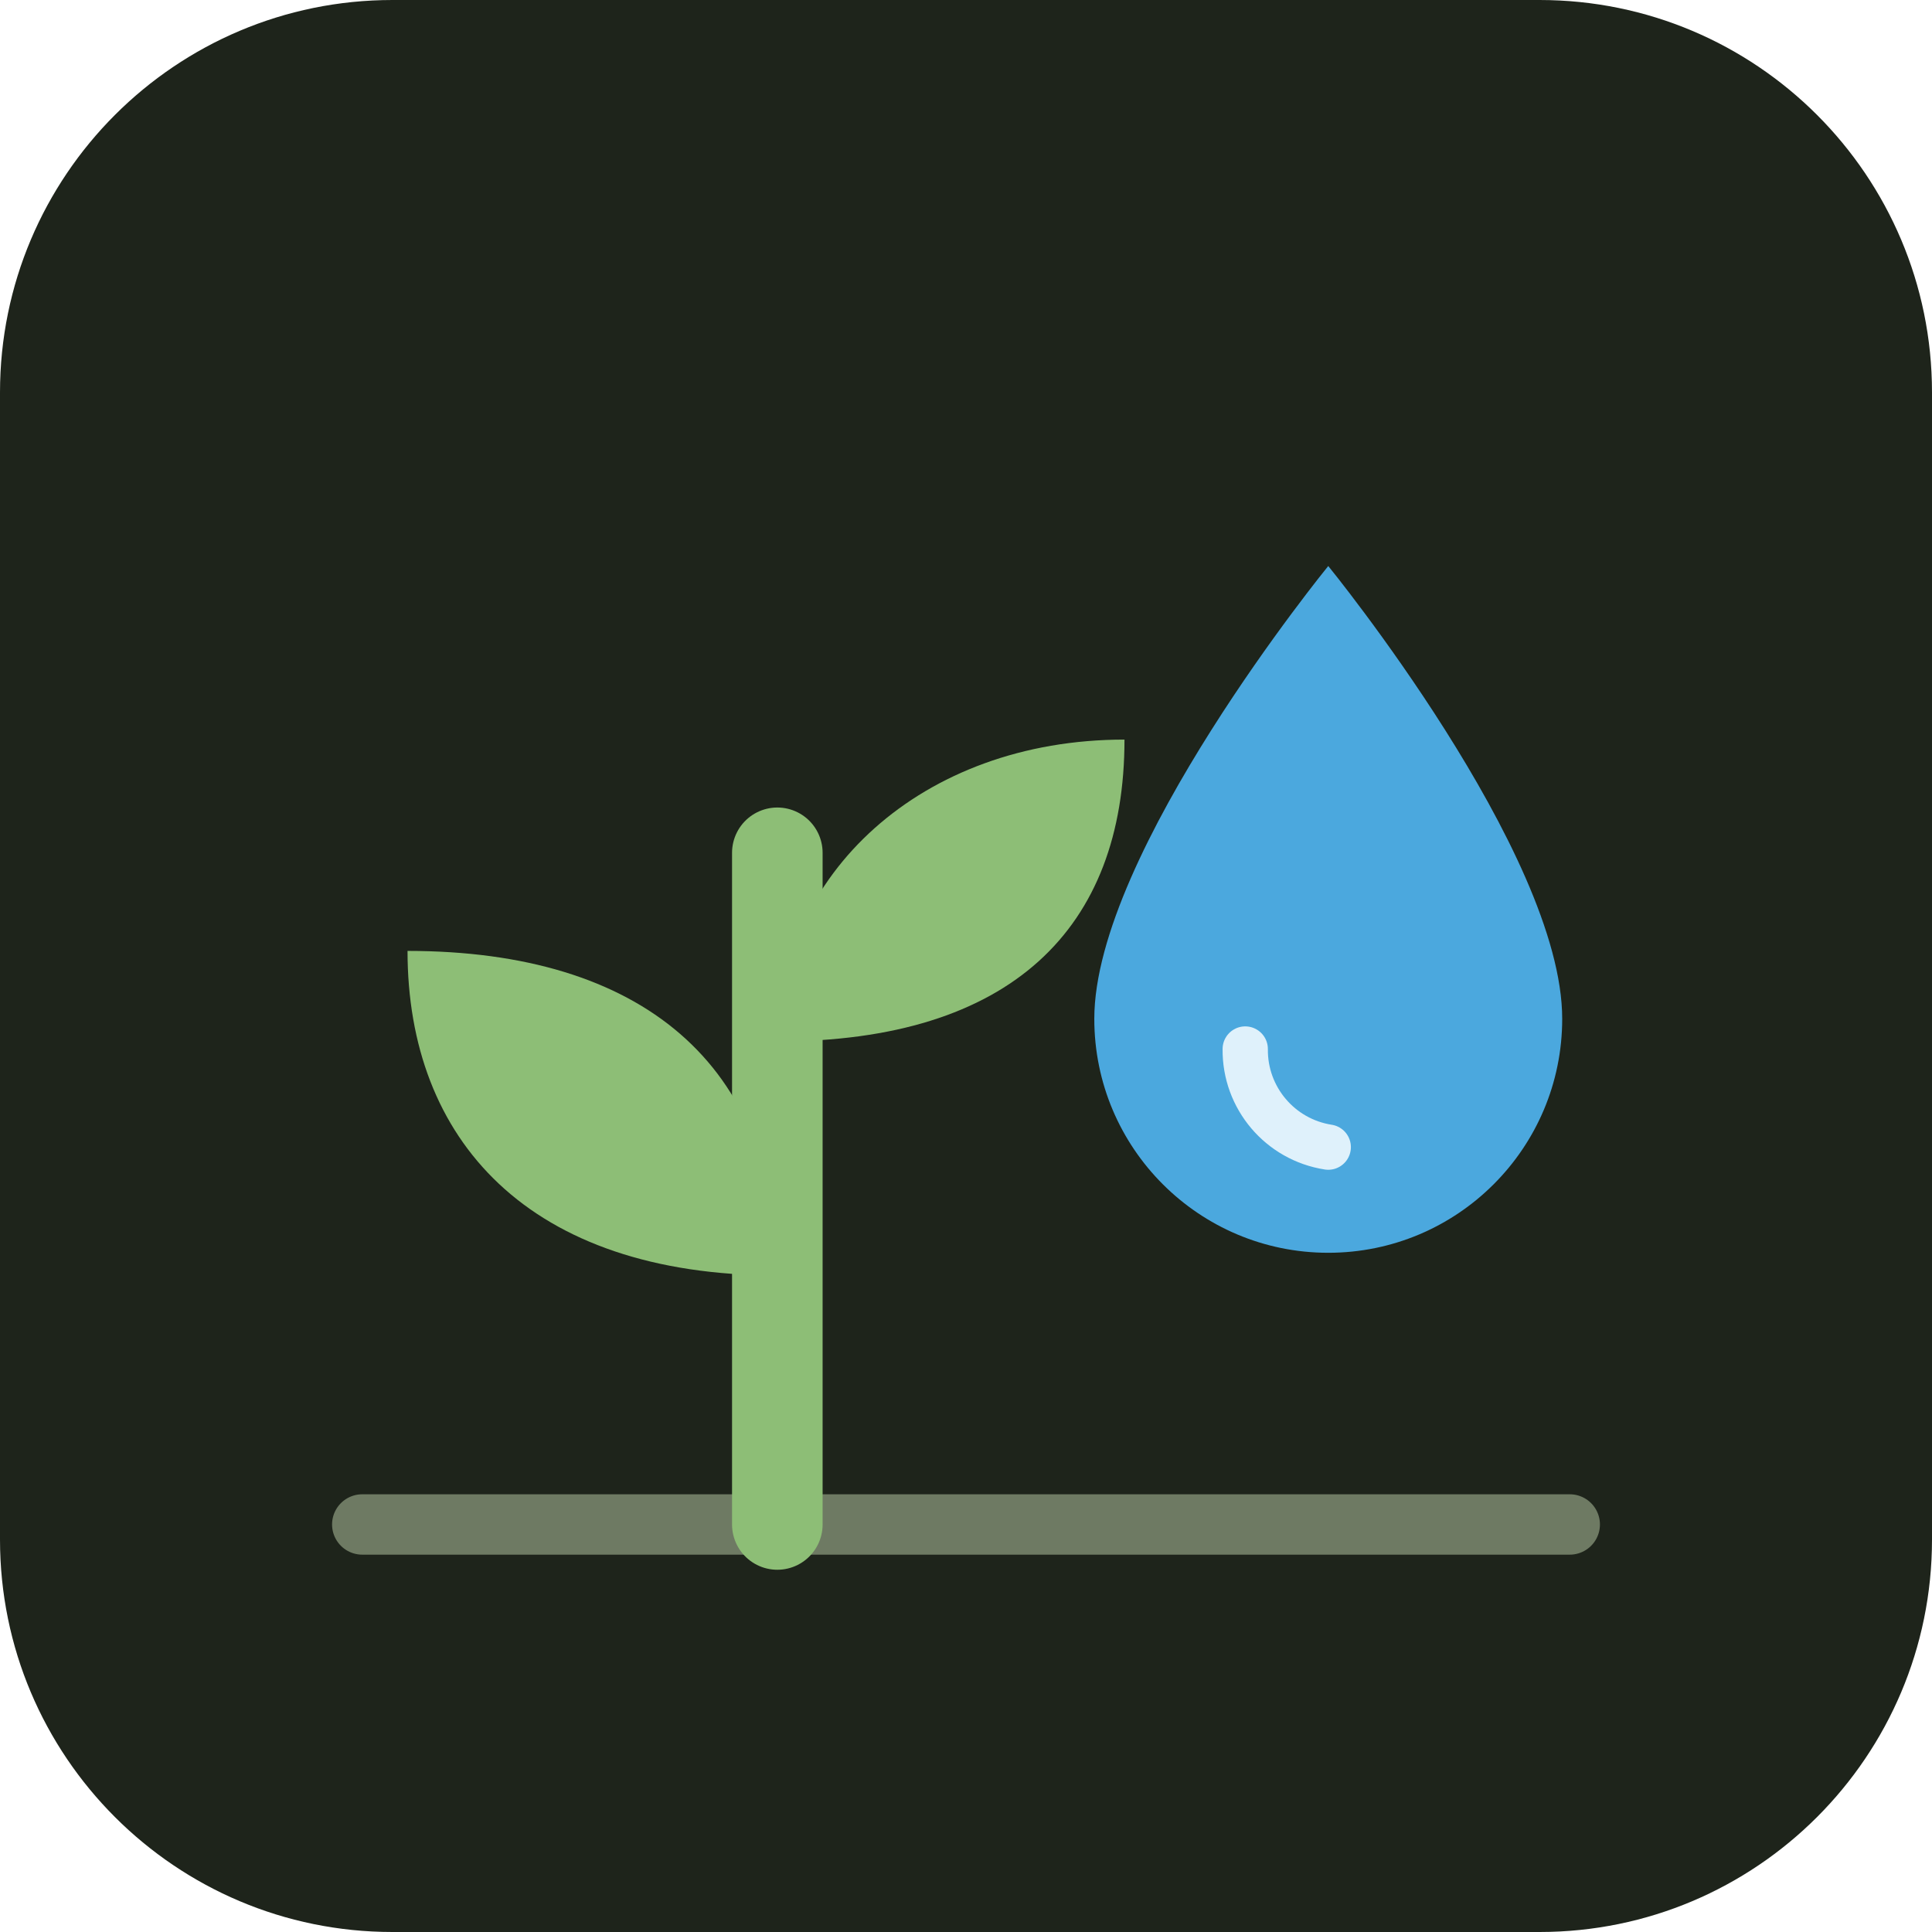
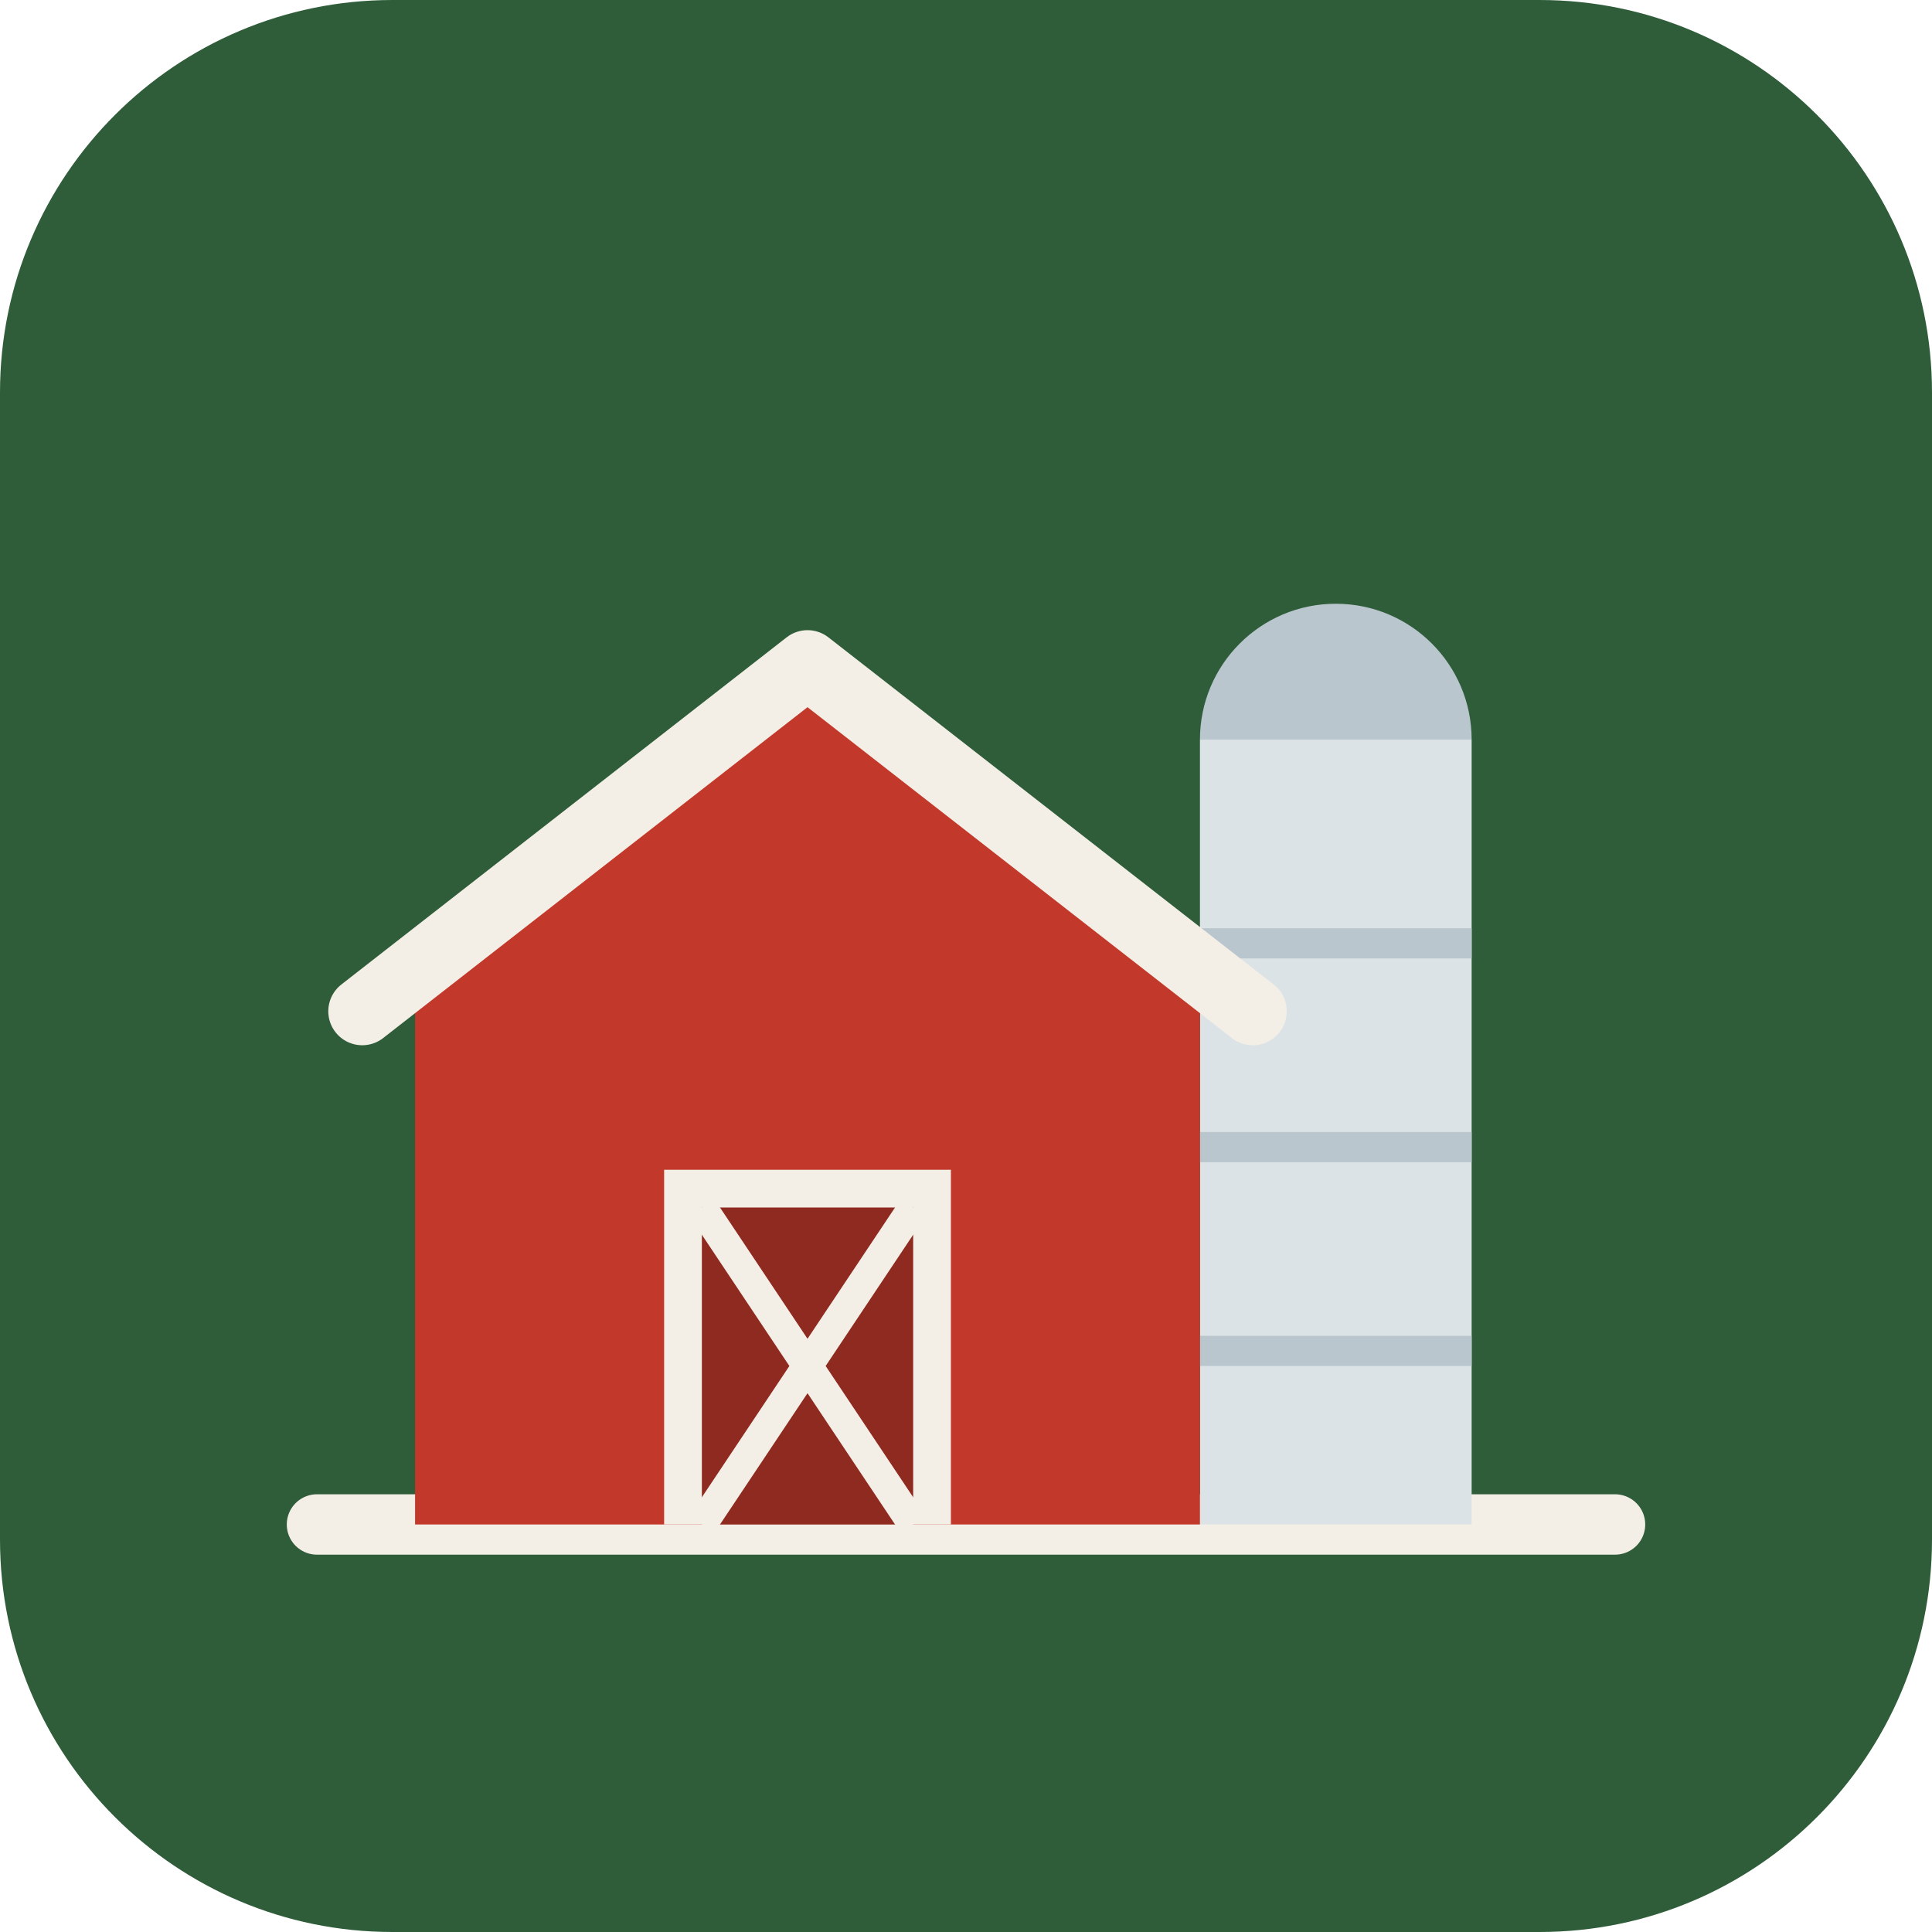
<svg xmlns="http://www.w3.org/2000/svg" viewBox="0 0 512 512">
-   <rect width="512" height="512" rx="104" fill="#1E241B" />
-   <path d="M96 404h320" stroke="#6E7A63" stroke-width="16" stroke-linecap="round" />
-   <path d="M206 404V226" stroke="#8DBE76" stroke-width="24" stroke-linecap="round" />
-   <path d="M206 338c-66 0-98-36-98-86 62 0 98 30 98 86z" fill="#8DBE76" />
-   <path d="M206 276c62 0 92-30 92-80-54 0-92 36-92 80z" fill="#8DBE76" />
-   <path d="M352 150c0 0-62 76-62 120a62 62 0 0 0 124 0c0-44-62-120-62-120z" fill="#4BA8DE" />
-   <path d="M330 278a26 26 0 0 0 22 26" stroke="#DFF1FB" stroke-width="12" stroke-linecap="round" fill="none" />
+   <rect width="512" height="512" rx="104" fill="#2F5D3A" />
+   <path d="M84 404h344" stroke="#F4EFE6" stroke-width="16" stroke-linecap="round" />
+   <rect x="318" y="196" width="72" height="208" fill="#DCE3E6" />
+   <path d="M318 196a36 36 0 0 1 72 0z" fill="#B9C6CE" />
+   <path d="M318 250h72M318 304h72M318 358h72" stroke="#B9C6CE" stroke-width="8" />
+   <path d="M110 404V262l104-80 104 80v142z" fill="#C2392B" />
+   <path d="M96 268L214 176l118 92" fill="none" stroke="#F4EFE6" stroke-width="18" stroke-linejoin="round" stroke-linecap="round" />
+   <rect x="176" y="310" width="76" height="94" fill="#F4EFE6" />
+   <rect x="186" y="320" width="56" height="84" fill="#8E2A1F" />
+   <path d="M186 320l56 84M242 320l-56 84" stroke="#F4EFE6" stroke-width="8" />
</svg>
